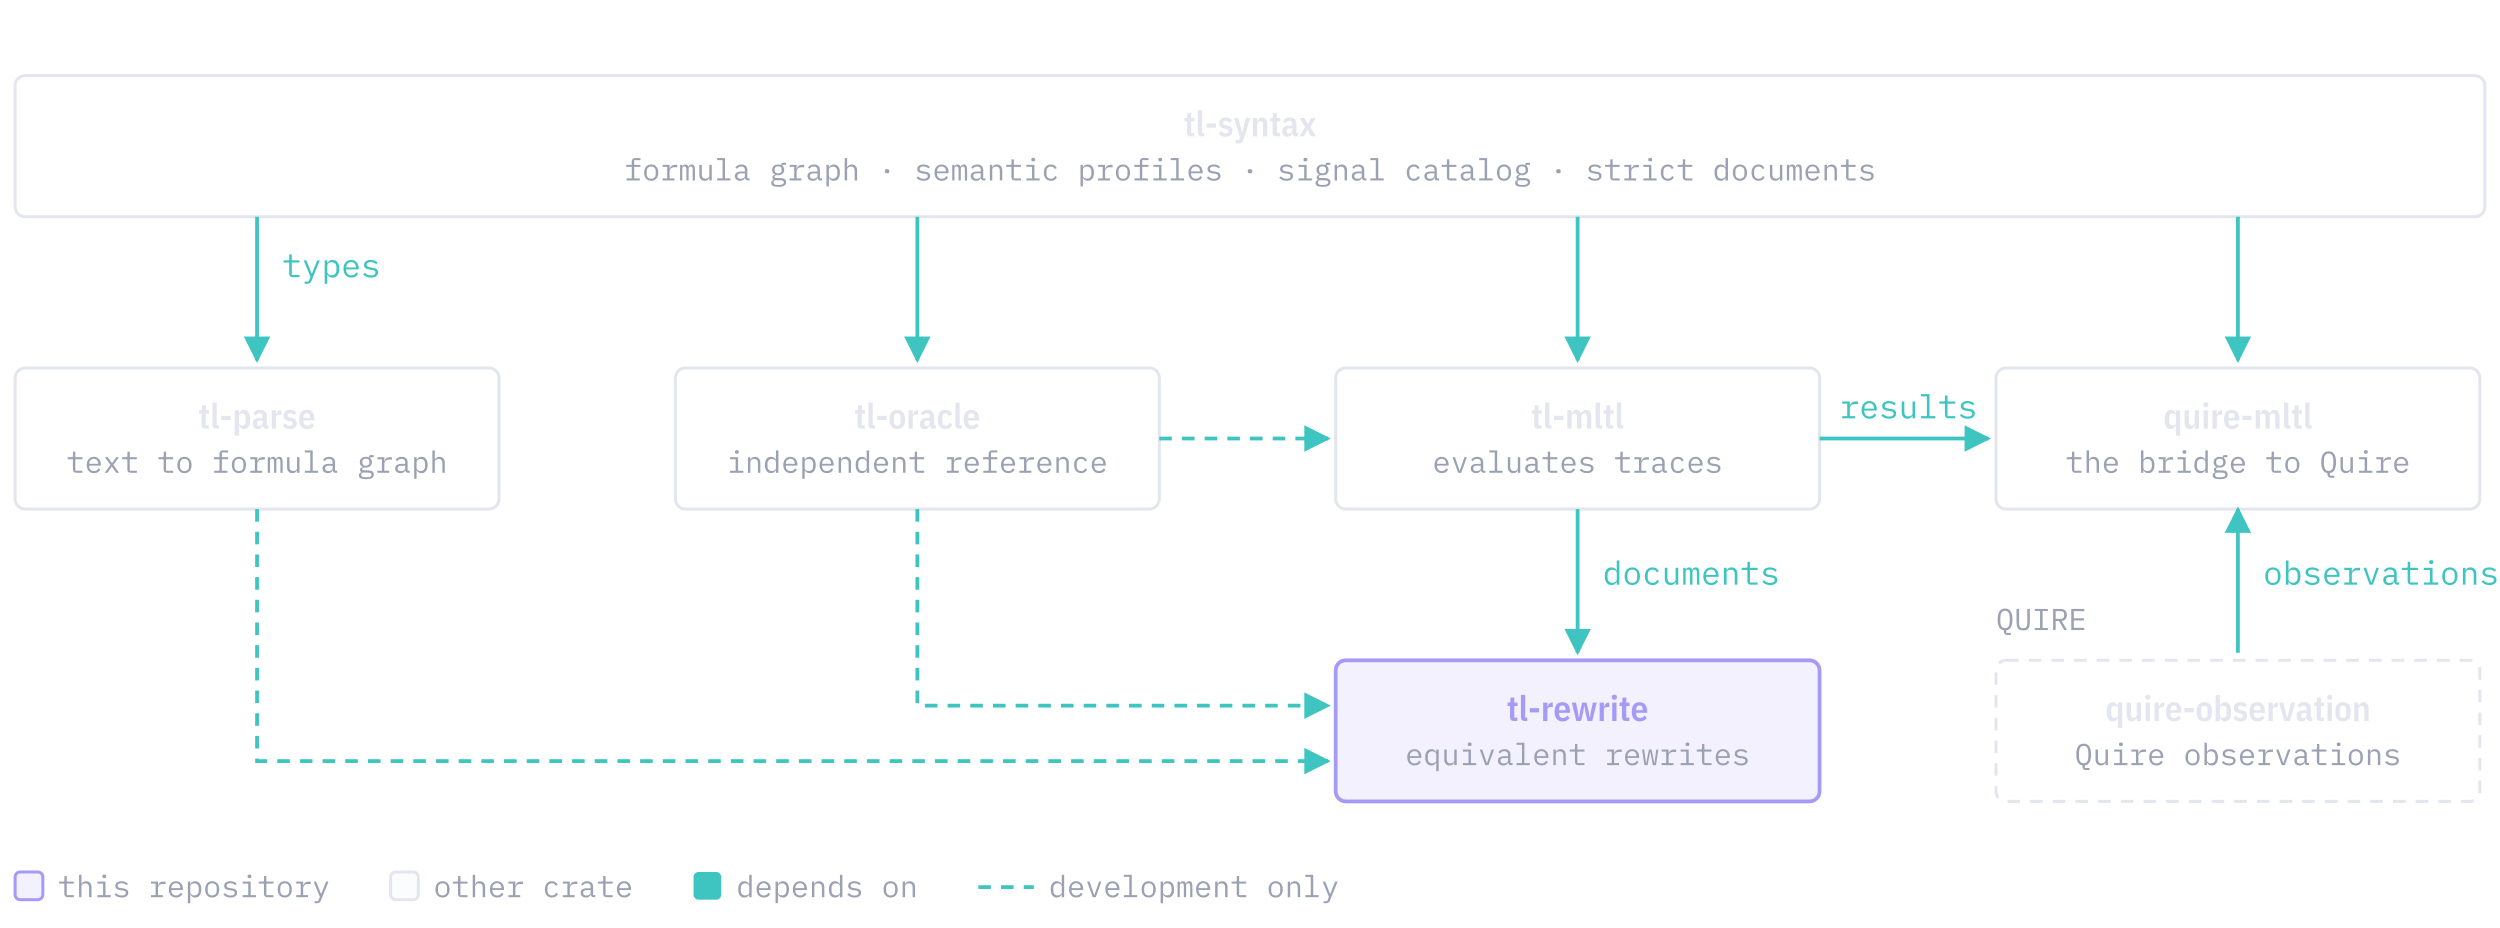
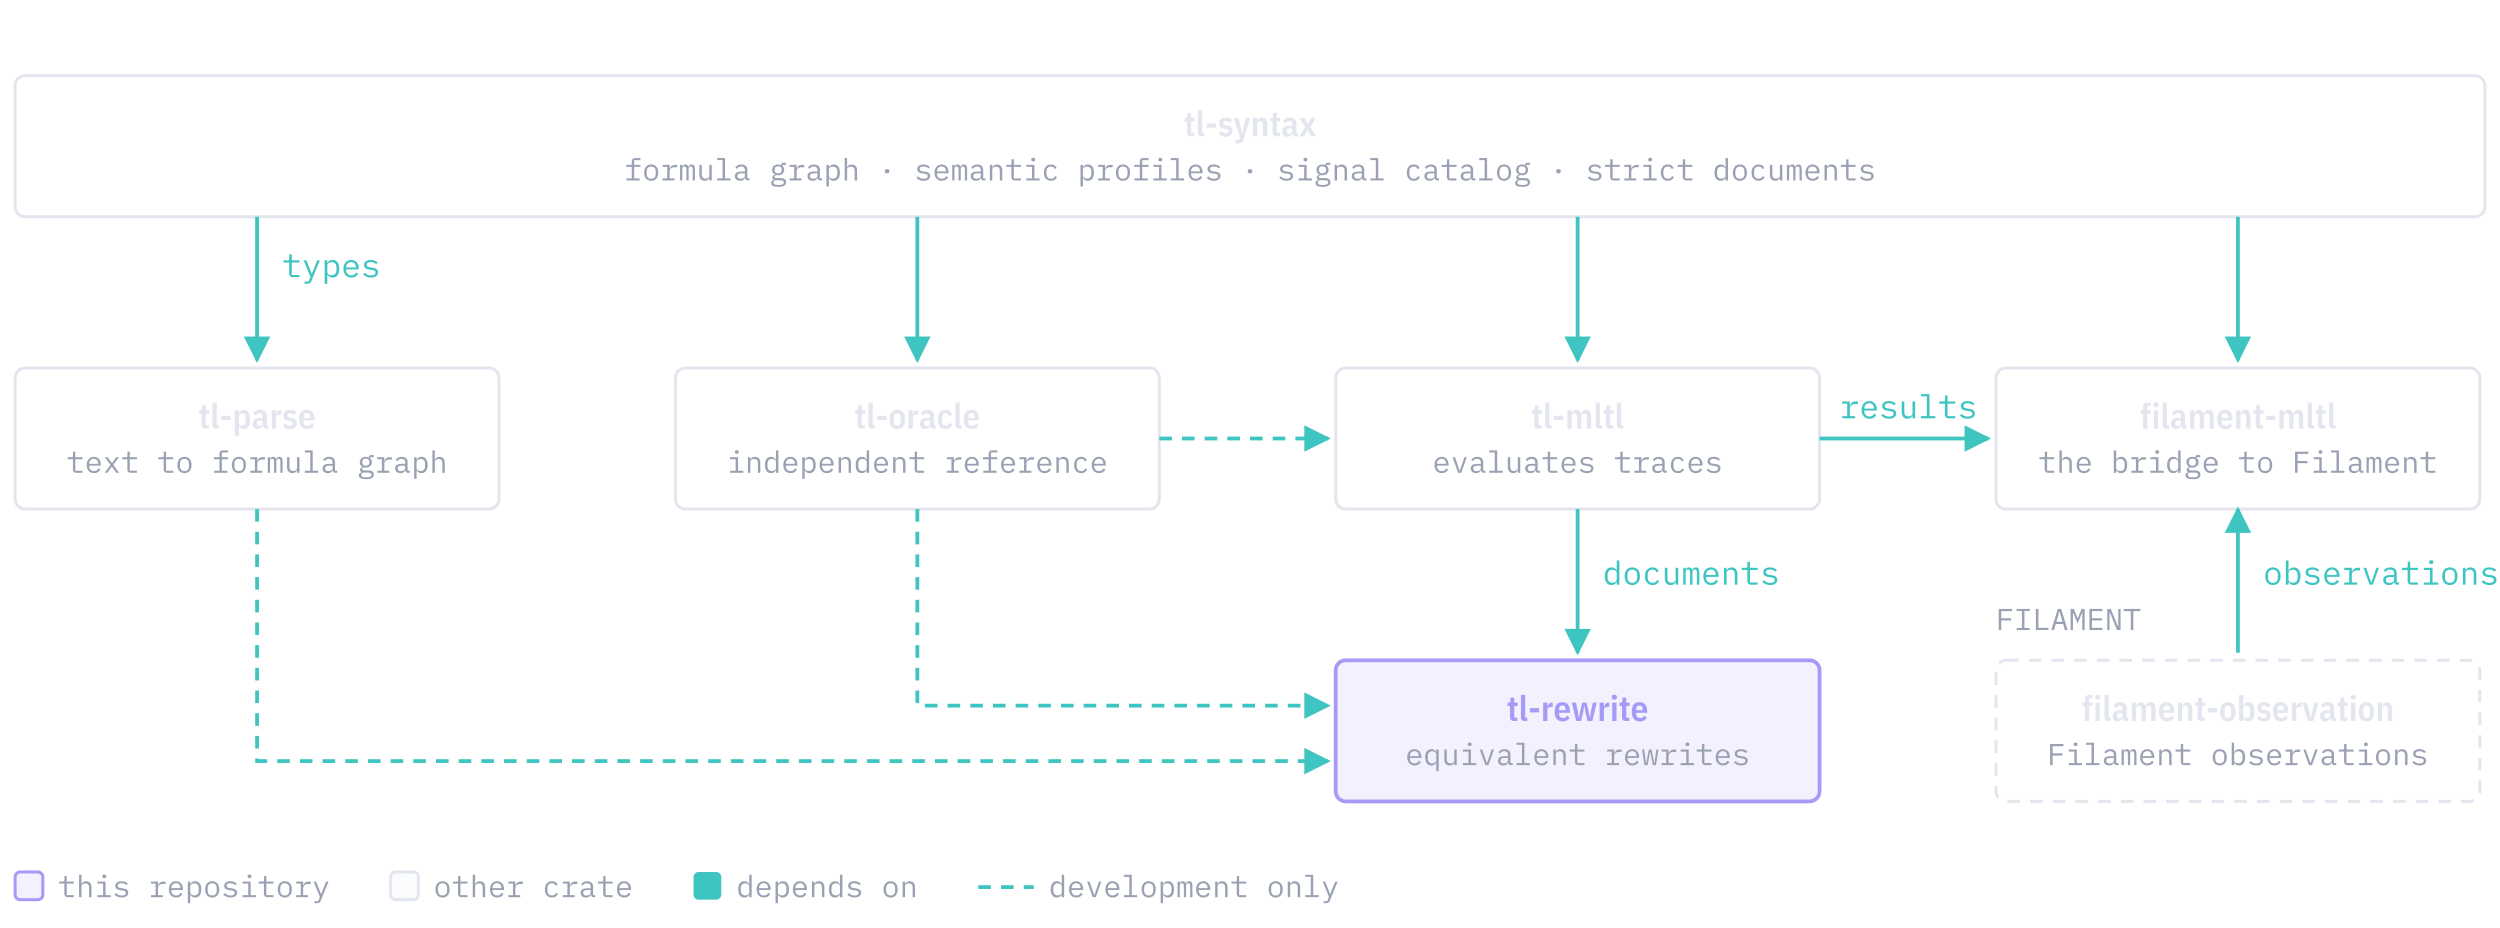
- <svg xmlns="http://www.w3.org/2000/svg" width="992" height="368" viewBox="-6 -6 992 368" role="img" aria-label="The TL crates. tl-syntax defines the formula graph, profiles and signal catalog, and tl-parse, tl-oracle, tl-mltl, tl-rewrite and quire-mltl all depend on it. tl-rewrite depends on tl-mltl. quire-mltl depends on tl-mltl and quire-observation, and is the single bridge to Quire. Dashed lines are development-only: tl-mltl and tl-rewrite test against tl-oracle, and tl-rewrite tests against tl-parse.">
+ <svg xmlns="http://www.w3.org/2000/svg" width="992" height="368" viewBox="-6 -6 992 368" role="img" aria-label="The TL crates. tl-syntax defines the formula graph, profiles and signal catalog, and tl-parse, tl-oracle, tl-mltl, tl-rewrite and filament-mltl all depend on it. tl-rewrite depends on tl-mltl. filament-mltl depends on tl-mltl and filament-observation, and is the single bridge to Filament. Dashed lines are development-only: tl-mltl and tl-rewrite test against tl-oracle, and tl-rewrite tests against tl-parse.">
  <defs>
+     <path id="mono_A" d="M481 0 422 199H177L118 0H31L245 698H356L570 0ZM304 609H295L197 272H402Z" />
    <path id="mono_E" d="M90 0V698H520V625H174V390H508V317H174V73H520V0Z" />
+     <path id="mono_F" d="M90 0V698H530V625H174V390H500V317H174V0Z" />
    <path id="mono_I" d="M84 0V67H258V631H84V698H516V631H342V67H516V0Z" />
-     <path id="mono_Q" d="M491 -164H374Q315 -164 288 -131Q260 -98 260 -46V-9Q207 -2 168 26Q130 53 105 98Q80 144 68 208Q56 271 56 349Q56 434 70 502Q84 569 114 615Q144 661 190 686Q236 710 300 710Q364 710 410 686Q456 661 486 615Q516 569 530 502Q544 434 544 349Q544 192 495 98Q446 5 340 -9V-96H491ZM300 61Q342 61 371 78Q400 94 419 124Q438 154 446 196Q455 239 455 292V406Q455 458 446 501Q438 544 419 574Q400 604 371 620Q342 637 300 637Q258 637 229 620Q200 604 181 574Q162 544 154 501Q145 458 145 406V292Q145 239 154 196Q162 154 181 124Q200 94 229 78Q258 61 300 61Z" />
-     <path id="mono_R" d="M174 0H90V698H344Q441 698 492 645Q543 592 543 497Q543 412 499 361Q455 310 371 302L549 0H455L285 298H174ZM342 369Q395 369 424 396Q454 422 454 471V523Q454 572 424 598Q395 625 342 625H174V369Z" />
-     <path id="mono_U" d="M164 698V279Q164 228 167 188Q170 148 183 120Q196 91 224 76Q251 61 300 61Q349 61 376 76Q404 91 417 120Q430 148 433 188Q436 228 436 279V698H520V299Q520 221 512 163Q505 105 482 66Q458 27 414 8Q371 -12 300 -12Q229 -12 186 8Q142 27 118 66Q95 105 88 163Q80 221 80 299V698Z" />
+     <path id="mono_L" d="M120 0V698H204V73H535V0Z" />
+     <path id="mono_M" d="M455 350V571H447L300 212L153 571H145V350V0H68V698H176L299 390H305L428 698H532V0H455Z" />
+     <path id="mono_N" d="M163 588H156V0H80V698H199L437 110H444V698H520V0H401Z" />
+     <path id="mono_T" d="M342 625V0H258V625H25V698H575V625Z" />
    <path id="mono_a" d="M495 0Q448 0 428 24Q408 48 403 84H398Q381 39 344 14Q306 -12 243 -12Q162 -12 114 30Q66 72 66 145Q66 217 118 256Q171 295 288 295H398V346Q398 403 366 432Q334 460 275 460Q223 460 190 440Q157 419 137 384L83 424Q93 444 110 463Q127 482 152 496Q177 511 209 520Q241 528 280 528Q371 528 424 482Q478 436 478 354V70H550V0ZM257 55Q288 55 314 62Q339 70 358 82Q377 95 388 112Q398 130 398 150V235H288Q216 235 183 215Q150 195 150 157V136Q150 96 178 76Q207 55 257 55Z" />
    <path id="mono_b" d="M95 740H175V432H179Q229 528 338 528Q433 528 486 457Q540 386 540 258Q540 130 486 59Q433 -12 338 -12Q229 -12 179 84H175V0H95ZM307 59Q377 59 416 102Q454 144 454 214V302Q454 372 416 414Q377 457 307 457Q280 457 256 450Q232 443 214 430Q196 416 186 396Q175 377 175 351V165Q175 139 186 120Q196 100 214 86Q232 73 256 66Q280 59 307 59Z" />
    <path id="mono_c" d="M318 -12Q262 -12 218 8Q175 27 145 62Q115 97 100 147Q84 197 84 258Q84 319 100 369Q116 419 146 454Q176 490 219 509Q262 528 317 528Q392 528 439 495Q486 462 508 409L444 375Q430 415 398 437Q365 459 317 459Q282 459 254 448Q227 436 208 415Q189 394 180 365Q170 336 170 302V214Q170 180 180 151Q189 122 208 101Q227 80 255 68Q283 57 319 57Q371 57 405 81Q439 105 459 147L516 108Q493 56 444 22Q396 -12 318 -12Z" />
    <path id="mono_d" d="M425 84H421Q371 -12 262 -12Q167 -12 114 59Q60 130 60 258Q60 386 114 457Q167 528 262 528Q371 528 421 432H425V740H505V0H425ZM293 59Q320 59 344 66Q368 73 386 86Q404 100 414 120Q425 139 425 165V351Q425 377 414 396Q404 416 386 430Q368 443 344 450Q320 457 293 457Q223 457 184 414Q146 372 146 302V214Q146 144 184 102Q223 59 293 59Z" />
    <path id="mono_e" d="M309 -12Q253 -12 208 7Q164 26 132 62Q101 97 84 146Q67 196 67 257Q67 319 84 369Q102 419 133 454Q164 490 208 509Q251 528 304 528Q356 528 398 509Q441 490 471 456Q501 423 517 377Q533 331 533 276V238H151V214Q151 180 162 151Q173 122 194 101Q214 80 244 68Q273 57 309 57Q361 57 399 81Q437 105 457 147L516 107Q493 55 440 22Q386 -12 309 -12ZM304 462Q271 462 243 450Q215 438 194 417Q174 396 162 368Q151 339 151 305V298H447V309Q447 343 436 371Q426 399 408 420Q389 440 362 451Q336 462 304 462Z" />
    <path id="mono_f" d="M83 68H257V448H73V516H257V622Q257 674 284 707Q312 740 371 740H544V672H337V516H544V448H337V68H521V0H83Z" />
    <path id="mono_g" d="M561 -59Q561 -137 496 -174Q431 -212 301 -212Q176 -212 122 -179Q67 -146 67 -84Q67 -42 89 -19Q111 4 151 15V27Q129 38 117 55Q105 72 105 98Q105 138 132 158Q158 178 198 188V192Q150 213 124 254Q97 295 97 350Q97 389 111 422Q125 455 152 478Q178 502 215 515Q252 528 297 528Q355 528 399 507V516Q399 546 413 566Q427 586 461 586H556V516H440V481Q468 457 483 424Q498 391 498 350Q498 311 484 278Q469 245 443 222Q417 198 380 185Q342 172 297 172Q284 172 272 173Q260 174 248 176Q236 174 223 170Q210 165 199 158Q188 150 181 140Q174 130 174 117Q174 94 197 86Q220 79 257 79H371Q471 79 516 42Q561 4 561 -59ZM486 -63Q486 -32 461 -14Q436 5 374 5H195Q143 -16 143 -65Q143 -99 170 -124Q197 -148 260 -148H338Q408 -148 447 -126Q486 -105 486 -63ZM297 234Q357 234 386 262Q414 290 414 336V365Q414 411 386 438Q357 466 297 466Q237 466 209 438Q181 411 181 365V336Q181 290 209 262Q237 234 297 234Z" />
    <path id="mono_h" d="M98 740H178V432H182Q190 451 202 468Q214 486 232 499Q249 512 273 520Q297 528 329 528Q410 528 459 476Q508 425 508 331V0H428V317Q428 388 397 422Q366 457 306 457Q282 457 259 451Q236 445 218 433Q200 421 189 402Q178 383 178 358V0H98Z" />
    <path id="mono_i" d="M332 630Q297 630 283 644Q269 659 269 681V697Q269 719 283 734Q297 748 332 748Q367 748 381 734Q395 719 395 697V681Q395 659 381 644Q367 630 332 630ZM106 68H292V448H106V516H372V68H546V0H106Z" />
    <path id="mono_l" d="M80 68H260V672H80V740H340V68H520V0H80Z" />
    <path id="mono_m" d="M54 0V516H128V456H132Q144 486 166 507Q188 528 231 528Q276 528 298 506Q320 483 325 447H328Q342 482 368 505Q394 528 440 528Q503 528 524 484Q546 440 546 358V0H472V345Q472 411 458 436Q445 462 409 462Q377 462 357 442Q337 421 337 379V0H263V345Q263 411 250 436Q236 462 201 462Q169 462 148 442Q128 421 128 379V0Z" />
    <path id="mono_n" d="M98 0V516H178V432H182Q190 451 202 468Q214 486 232 499Q249 512 273 520Q297 528 329 528Q410 528 459 476Q508 425 508 331V0H428V317Q428 388 397 422Q366 457 306 457Q282 457 259 451Q236 445 218 433Q200 421 189 402Q178 383 178 358V0Z" />
    <path id="mono_o" d="M300 -12Q246 -12 202 7Q159 26 128 62Q98 97 82 146Q66 196 66 258Q66 319 82 369Q98 419 128 454Q159 490 202 509Q246 528 300 528Q354 528 398 509Q441 490 472 454Q502 419 518 369Q534 319 534 258Q534 196 518 146Q502 97 472 62Q441 26 398 7Q354 -12 300 -12ZM300 57Q367 57 408 97Q449 137 449 221V295Q449 379 408 419Q367 459 300 459Q233 459 192 419Q151 379 151 295V221Q151 137 192 97Q233 57 300 57Z" />
    <path id="mono_p" d="M95 516H175V432H179Q229 528 338 528Q433 528 486 457Q540 386 540 258Q540 130 486 59Q433 -12 338 -12Q229 -12 179 84H175V-200H95ZM307 59Q377 59 416 102Q454 144 454 214V302Q454 372 416 414Q377 457 307 457Q280 457 256 450Q232 443 214 430Q196 416 186 396Q175 377 175 351V165Q175 139 186 120Q196 100 214 86Q232 73 256 66Q280 59 307 59Z" />
    <path id="mono_periodcentered" d="M300 235Q259 235 242 252Q226 269 226 295V313Q226 339 242 356Q259 373 300 373Q341 373 358 356Q374 339 374 313V295Q374 269 358 252Q341 235 300 235Z" />
    <path id="mono_q" d="M425 84H421Q371 -12 262 -12Q167 -12 114 59Q60 130 60 258Q60 386 114 457Q167 528 262 528Q371 528 421 432H425V516H505V-200H425ZM293 59Q320 59 344 66Q368 73 386 86Q404 100 414 120Q425 139 425 165V351Q425 377 414 396Q404 416 386 430Q368 443 344 450Q320 457 293 457Q223 457 184 414Q146 372 146 302V214Q146 144 184 102Q223 59 293 59Z" />
    <path id="mono_r" d="M77 68H228V448H77V516H308V386H313Q329 447 374 482Q418 516 487 516H559V436H462Q393 436 350 396Q308 356 308 291V68H469V0H77Z" />
    <path id="mono_s" d="M306 -12Q225 -12 166 16Q108 43 67 89L121 136Q158 97 202 76Q246 55 308 55Q368 55 406 76Q445 98 445 144Q445 164 438 178Q430 191 417 199Q404 207 388 212Q372 216 354 219L273 231Q246 235 214 242Q183 249 157 264Q131 280 114 306Q96 332 96 374Q96 413 112 442Q127 470 155 490Q183 509 221 518Q259 528 304 528Q374 528 426 506Q477 484 514 445L462 396Q453 407 440 418Q426 430 406 440Q387 449 361 455Q335 461 301 461Q240 461 208 440Q175 419 175 379Q175 359 182 346Q190 332 203 324Q216 316 232 312Q249 307 266 304L347 292Q375 288 406 281Q437 274 463 258Q489 243 506 217Q524 191 524 149Q524 72 464 30Q405 -12 306 -12Z" />
    <path id="mono_t" d="M325 0Q266 0 238 33Q211 66 211 118V448H39V516H167Q193 516 204 526Q214 537 214 563V698H291V516H526V448H291V68H526V0Z" />
    <path id="mono_u" d="M422 84H418Q410 65 398 48Q386 30 368 17Q351 4 327 -4Q303 -12 271 -12Q190 -12 141 40Q92 91 92 185V516H172V199Q172 128 203 94Q234 59 294 59Q318 59 341 65Q364 71 382 83Q400 95 411 114Q422 132 422 158V516H502V0H422Z" />
    <path id="mono_v" d="M249 0 64 516H145L219 300L299 67H303L383 300L457 516H536L351 0Z" />
    <path id="mono_w" d="M30 516H101L160 70H169L257 516H345L433 70H442L501 516H570L491 0H387L305 432H297L213 0H109Z" />
    <path id="mono_x" d="M61 0 253 262 66 516H162L240 407L302 321H306L366 407L443 516H535L346 263L540 0H444L357 121L298 203H294L237 121L153 0Z" />
    <path id="mono_y" d="M467 516H547L291 -113Q282 -135 271 -152Q260 -168 245 -178Q230 -189 209 -194Q188 -200 159 -200H83V-132H203L261 10L53 516H135L222 300L299 104H303L380 300Z" />
    <path id="title_a" d="M406 0Q325 0 321 89H309Q299 41 264 14Q229 -12 177 -12Q105 -12 69 28Q33 68 33 140Q33 222 84 262Q135 302 231 302H312V347Q312 393 292 415Q273 437 228 437Q191 437 166 420Q141 402 122 370L51 434Q80 479 124 506Q169 534 238 534Q433 534 433 350V97H479V0ZM223 77Q260 77 286 98Q312 120 312 158V227H239Q155 227 155 162V140Q155 107 173 92Q191 77 223 77Z" />
    <path id="title_b" d="M66 740H187V436H201Q212 480 246 507Q279 534 324 534Q416 534 460 464Q504 395 504 261Q504 127 460 58Q416 -12 324 -12Q279 -12 246 15Q212 42 201 86H187V0H66ZM278 88Q325 88 351 117Q377 146 377 199V323Q377 376 351 405Q325 434 278 434Q237 434 212 414Q187 393 187 356V166Q187 129 212 108Q237 88 278 88Z" />
    <path id="title_c" d="M251 -12Q145 -12 90 54Q34 120 34 261Q34 402 90 468Q145 534 251 534Q328 534 374 499Q419 464 439 403L340 359Q332 397 312 416Q291 436 251 436Q161 436 161 328V194Q161 86 251 86Q293 86 315 106Q337 126 348 168L442 123Q396 -12 251 -12Z" />
    <path id="title_e" d="M263 -12Q212 -12 170 4Q127 21 97 54Q67 88 50 140Q34 191 34 261Q34 402 90 468Q147 534 252 534Q357 534 414 468Q470 402 470 261V232H161V198Q161 146 190 116Q219 86 270 86Q313 86 342 104Q372 123 393 158L459 89Q430 43 381 16Q332 -12 263 -12ZM252 441Q161 441 161 333V307H343V333Q343 441 252 441Z" />
+     <path id="title_f" d="M91 425H22V522H91V603Q91 674 122 707Q154 740 220 740H308V643H212V522H308V425H212V0H91Z" />
    <path id="title_hyphen" d="M50 245V365H312V245Z" />
    <path id="title_i" d="M126 604Q88 604 71 620Q54 637 54 665V685Q54 713 71 730Q88 746 126 746Q164 746 181 730Q198 713 198 685V665Q198 637 181 620Q164 604 126 604ZM66 522H187V0H66Z" />
    <path id="title_l" d="M184 0Q121 0 94 28Q66 56 66 116V740H187V97H247V0Z" />
    <path id="title_m" d="M66 0V522H187V435H201Q232 534 324 534Q422 534 451 431H463Q480 484 516 509Q551 534 602 534Q668 534 705 486Q742 439 742 351V0H621V330Q621 432 548 432Q513 432 488 410Q464 389 464 350V0H343V330Q343 384 325 408Q307 432 271 432Q236 432 212 410Q187 389 187 350V0Z" />
    <path id="title_n" d="M66 0V522H187V435H201Q232 534 326 534Q396 534 434 486Q472 439 472 351V0H351V330Q351 432 275 432Q238 432 212 410Q187 389 187 350V0Z" />
    <path id="title_o" d="M253 -12Q149 -12 92 54Q34 120 34 261Q34 402 92 468Q149 534 253 534Q357 534 414 468Q472 402 472 261Q472 120 414 54Q357 -12 253 -12ZM253 86Q345 86 345 194V328Q345 436 253 436Q161 436 161 328V194Q161 86 253 86Z" />
    <path id="title_p" d="M66 522H187V436H201Q212 480 246 507Q279 534 324 534Q416 534 460 464Q504 395 504 261Q504 127 460 58Q416 -12 324 -12Q279 -12 246 15Q212 42 201 86H187V-200H66ZM278 88Q325 88 351 117Q377 146 377 199V323Q377 376 351 405Q325 434 278 434Q237 434 212 414Q187 393 187 356V166Q187 129 212 108Q237 88 278 88Z" />
-     <path id="title_q" d="M357 86H343Q332 42 298 15Q265 -12 220 -12Q128 -12 84 58Q40 127 40 261Q40 395 84 464Q128 534 220 534Q265 534 298 507Q332 480 343 436H357V522H478V-200H357ZM266 88Q307 88 332 108Q357 129 357 166V356Q357 393 332 414Q307 434 266 434Q219 434 193 405Q167 376 167 323V199Q167 146 193 117Q219 88 266 88Z" />
    <path id="title_r" d="M66 0V522H187V415H201Q210 467 238 494Q267 522 313 522H339V398H299Q242 398 214 380Q187 362 187 317V0Z" />
    <path id="title_s" d="M224 -12Q159 -12 110 12Q61 35 24 82L98 154Q123 119 154 101Q185 83 226 83Q302 83 302 147Q302 172 290 186Q277 201 247 206L198 215Q116 230 79 266Q42 302 42 371Q42 453 90 494Q138 534 226 534Q287 534 332 514Q376 494 409 455L338 384Q318 409 290 424Q261 439 226 439Q156 439 156 376Q156 350 170 336Q184 323 214 318L264 309Q346 294 382 258Q417 223 417 159Q417 78 367 33Q317 -12 224 -12Z" />
    <path id="title_t" d="M210 0Q147 0 119 28Q91 56 91 117V425H22V522H58Q84 522 94 534Q103 546 103 572V664H212V522H306V425H212V97H298V0Z" />
-     <path id="title_u" d="M346 88H332Q302 -12 205 -12Q135 -12 98 36Q60 83 60 172V522H181V192Q181 89 257 89Q294 89 320 111Q346 133 346 172V522H467V0H346Z" />
    <path id="title_v" d="M162 0 8 522H130L205 244L234 103H248L277 244L352 522H469L315 0Z" />
    <path id="title_w" d="M16 522H135L186 278L211 110H223L253 278L311 522H433L492 278L522 110H534L559 278L612 522H724L597 0H461L400 254L377 409H364L340 254L279 0H143Z" />
    <path id="title_x" d="M15 0 173 267 17 522H149L242 354H255L348 522H472L318 264L478 0H345L249 176H236L138 0Z" />
    <path id="title_y" d="M353 522H474L275 -109Q258 -162 227 -181Q196 -200 140 -200H58V-103H161L182 -29L8 522H131L209 240L237 103H249L277 241Z" />
    <marker id="ah-model" viewBox="0 0 10 10" refX="9" refY="5" markerWidth="7" markerHeight="7" orient="auto-start-reverse">
      <path d="M0,0 L10,5 L0,10 z" fill="#3ec5c1" />
    </marker>
  </defs>
  <g fill="#9aa1b3" transform="translate(786,244) scale(0.012,-0.012)">
-     <use href="#mono_Q" x="0" />
-     <use href="#mono_U" x="600" />
-     <use href="#mono_I" x="1200" />
-     <use href="#mono_R" x="1800" />
-     <use href="#mono_E" x="2400" />
+     <use href="#mono_F" x="0" />
+     <use href="#mono_I" x="600" />
+     <use href="#mono_L" x="1200" />
+     <use href="#mono_A" x="1800" />
+     <use href="#mono_M" x="2400" />
+     <use href="#mono_E" x="3000" />
+     <use href="#mono_N" x="3600" />
+     <use href="#mono_T" x="4200" />
  </g>
  <rect x="0" y="24" width="980" height="56" rx="4" stroke="#e3e6ee" stroke-width="1.2" fill="none" />
  <g fill="#e3e6ee" transform="translate(463.7,48.1) scale(0.014,-0.014)">
    <use href="#title_t" x="0" />
    <use href="#title_l" x="334" />
    <use href="#title_hyphen" x="602" />
    <use href="#title_s" x="964" />
    <use href="#title_y" x="1413" />
    <use href="#title_n" x="1896" />
    <use href="#title_t" x="2428" />
    <use href="#title_a" x="2762" />
    <use href="#title_x" x="3269" />
  </g>
  <g fill="#9aa1b3" transform="translate(241.6,65.6) scale(0.012,-0.012)">
    <use href="#mono_f" x="0" />
    <use href="#mono_o" x="600" />
    <use href="#mono_r" x="1200" />
    <use href="#mono_m" x="1800" />
    <use href="#mono_u" x="2400" />
    <use href="#mono_l" x="3000" />
    <use href="#mono_a" x="3600" />
    <use href="#mono_g" x="4800" />
    <use href="#mono_r" x="5400" />
    <use href="#mono_a" x="6000" />
    <use href="#mono_p" x="6600" />
    <use href="#mono_h" x="7200" />
    <use href="#mono_periodcentered" x="8400" />
    <use href="#mono_s" x="9600" />
    <use href="#mono_e" x="10200" />
    <use href="#mono_m" x="10800" />
    <use href="#mono_a" x="11400" />
    <use href="#mono_n" x="12000" />
    <use href="#mono_t" x="12600" />
    <use href="#mono_i" x="13200" />
    <use href="#mono_c" x="13800" />
    <use href="#mono_p" x="15000" />
    <use href="#mono_r" x="15600" />
    <use href="#mono_o" x="16200" />
    <use href="#mono_f" x="16800" />
    <use href="#mono_i" x="17400" />
    <use href="#mono_l" x="18000" />
    <use href="#mono_e" x="18600" />
    <use href="#mono_s" x="19200" />
    <use href="#mono_periodcentered" x="20400" />
    <use href="#mono_s" x="21600" />
    <use href="#mono_i" x="22200" />
    <use href="#mono_g" x="22800" />
    <use href="#mono_n" x="23400" />
    <use href="#mono_a" x="24000" />
    <use href="#mono_l" x="24600" />
    <use href="#mono_c" x="25800" />
    <use href="#mono_a" x="26400" />
    <use href="#mono_t" x="27000" />
    <use href="#mono_a" x="27600" />
    <use href="#mono_l" x="28200" />
    <use href="#mono_o" x="28800" />
    <use href="#mono_g" x="29400" />
    <use href="#mono_periodcentered" x="30600" />
    <use href="#mono_s" x="31800" />
    <use href="#mono_t" x="32400" />
    <use href="#mono_r" x="33000" />
    <use href="#mono_i" x="33600" />
    <use href="#mono_c" x="34200" />
    <use href="#mono_t" x="34800" />
    <use href="#mono_d" x="36000" />
    <use href="#mono_o" x="36600" />
    <use href="#mono_c" x="37200" />
    <use href="#mono_u" x="37800" />
    <use href="#mono_m" x="38400" />
    <use href="#mono_e" x="39000" />
    <use href="#mono_n" x="39600" />
    <use href="#mono_t" x="40200" />
    <use href="#mono_s" x="40800" />
  </g>
  <rect x="0" y="140" width="192" height="56" rx="4" stroke="#e3e6ee" stroke-width="1.2" fill="none" />
  <g fill="#e3e6ee" transform="translate(72.7,164.1) scale(0.014,-0.014)">
    <use href="#title_t" x="0" />
    <use href="#title_l" x="334" />
    <use href="#title_hyphen" x="602" />
    <use href="#title_p" x="964" />
    <use href="#title_a" x="1508" />
    <use href="#title_r" x="2015" />
    <use href="#title_s" x="2372" />
    <use href="#title_e" x="2821" />
  </g>
  <g fill="#9aa1b3" transform="translate(20.4,181.6) scale(0.012,-0.012)">
    <use href="#mono_t" x="0" />
    <use href="#mono_e" x="600" />
    <use href="#mono_x" x="1200" />
    <use href="#mono_t" x="1800" />
    <use href="#mono_t" x="3000" />
    <use href="#mono_o" x="3600" />
    <use href="#mono_f" x="4800" />
    <use href="#mono_o" x="5400" />
    <use href="#mono_r" x="6000" />
    <use href="#mono_m" x="6600" />
    <use href="#mono_u" x="7200" />
    <use href="#mono_l" x="7800" />
    <use href="#mono_a" x="8400" />
    <use href="#mono_g" x="9600" />
    <use href="#mono_r" x="10200" />
    <use href="#mono_a" x="10800" />
    <use href="#mono_p" x="11400" />
    <use href="#mono_h" x="12000" />
  </g>
  <rect x="262" y="140" width="192" height="56" rx="4" stroke="#e3e6ee" stroke-width="1.2" fill="none" />
  <g fill="#e3e6ee" transform="translate(333,164.1) scale(0.014,-0.014)">
    <use href="#title_t" x="0" />
    <use href="#title_l" x="334" />
    <use href="#title_hyphen" x="602" />
    <use href="#title_o" x="964" />
    <use href="#title_r" x="1470" />
    <use href="#title_a" x="1827" />
    <use href="#title_c" x="2334" />
    <use href="#title_l" x="2798" />
    <use href="#title_e" x="3066" />
  </g>
  <g fill="#9aa1b3" transform="translate(282.4,181.6) scale(0.012,-0.012)">
    <use href="#mono_i" x="0" />
    <use href="#mono_n" x="600" />
    <use href="#mono_d" x="1200" />
    <use href="#mono_e" x="1800" />
    <use href="#mono_p" x="2400" />
    <use href="#mono_e" x="3000" />
    <use href="#mono_n" x="3600" />
    <use href="#mono_d" x="4200" />
    <use href="#mono_e" x="4800" />
    <use href="#mono_n" x="5400" />
    <use href="#mono_t" x="6000" />
    <use href="#mono_r" x="7200" />
    <use href="#mono_e" x="7800" />
    <use href="#mono_f" x="8400" />
    <use href="#mono_e" x="9000" />
    <use href="#mono_r" x="9600" />
    <use href="#mono_e" x="10200" />
    <use href="#mono_n" x="10800" />
    <use href="#mono_c" x="11400" />
    <use href="#mono_e" x="12000" />
  </g>
  <rect x="524" y="140" width="192" height="56" rx="4" stroke="#e3e6ee" stroke-width="1.2" fill="none" />
  <g fill="#e3e6ee" transform="translate(601.5,164.1) scale(0.014,-0.014)">
    <use href="#title_t" x="0" />
    <use href="#title_l" x="334" />
    <use href="#title_hyphen" x="602" />
    <use href="#title_m" x="964" />
    <use href="#title_l" x="1766" />
    <use href="#title_t" x="2034" />
    <use href="#title_l" x="2368" />
  </g>
  <g fill="#9aa1b3" transform="translate(562.4,181.6) scale(0.012,-0.012)">
    <use href="#mono_e" x="0" />
    <use href="#mono_v" x="600" />
    <use href="#mono_a" x="1200" />
    <use href="#mono_l" x="1800" />
    <use href="#mono_u" x="2400" />
    <use href="#mono_a" x="3000" />
    <use href="#mono_t" x="3600" />
    <use href="#mono_e" x="4200" />
    <use href="#mono_s" x="4800" />
    <use href="#mono_t" x="6000" />
    <use href="#mono_r" x="6600" />
    <use href="#mono_a" x="7200" />
    <use href="#mono_c" x="7800" />
    <use href="#mono_e" x="8400" />
    <use href="#mono_s" x="9000" />
  </g>
  <rect x="786" y="140" width="192" height="56" rx="4" stroke="#e3e6ee" stroke-width="1.2" fill="none" />
-   <g fill="#e3e6ee" transform="translate(852.4,164.1) scale(0.014,-0.014)">
-     <use href="#title_q" x="0" />
-     <use href="#title_u" x="544" />
-     <use href="#title_i" x="1077" />
-     <use href="#title_r" x="1329" />
-     <use href="#title_e" x="1686" />
-     <use href="#title_hyphen" x="2191" />
-     <use href="#title_m" x="2553" />
-     <use href="#title_l" x="3355" />
-     <use href="#title_t" x="3623" />
-     <use href="#title_l" x="3957" />
-   </g>
-   <g fill="#9aa1b3" transform="translate(813.6,181.6) scale(0.012,-0.012)">
+   <g fill="#e3e6ee" transform="translate(843.1,164.1) scale(0.014,-0.014)">
+     <use href="#title_f" x="0" />
+     <use href="#title_i" x="328" />
+     <use href="#title_l" x="580" />
+     <use href="#title_a" x="848" />
+     <use href="#title_m" x="1355" />
+     <use href="#title_e" x="2157" />
+     <use href="#title_n" x="2662" />
+     <use href="#title_t" x="3194" />
+     <use href="#title_hyphen" x="3528" />
+     <use href="#title_m" x="3890" />
+     <use href="#title_l" x="4692" />
+     <use href="#title_t" x="4960" />
+     <use href="#title_l" x="5294" />
+   </g>
+   <g fill="#9aa1b3" transform="translate(802.8,181.6) scale(0.012,-0.012)">
    <use href="#mono_t" x="0" />
    <use href="#mono_h" x="600" />
    <use href="#mono_e" x="1200" />
    <use href="#mono_b" x="2400" />
    <use href="#mono_r" x="3000" />
    <use href="#mono_i" x="3600" />
    <use href="#mono_d" x="4200" />
    <use href="#mono_g" x="4800" />
    <use href="#mono_e" x="5400" />
    <use href="#mono_t" x="6600" />
    <use href="#mono_o" x="7200" />
-     <use href="#mono_Q" x="8400" />
-     <use href="#mono_u" x="9000" />
-     <use href="#mono_i" x="9600" />
-     <use href="#mono_r" x="10200" />
-     <use href="#mono_e" x="10800" />
+     <use href="#mono_F" x="8400" />
+     <use href="#mono_i" x="9000" />
+     <use href="#mono_l" x="9600" />
+     <use href="#mono_a" x="10200" />
+     <use href="#mono_m" x="10800" />
+     <use href="#mono_e" x="11400" />
+     <use href="#mono_n" x="12000" />
+     <use href="#mono_t" x="12600" />
  </g>
  <rect x="524" y="256" width="192" height="56" rx="4" stroke="#a59bf7" stroke-width="1.5" fill="#a59bf7" fill-opacity="0.14" />
  <g fill="#a59bf7" transform="translate(591.9,280.1) scale(0.014,-0.014)">
    <use href="#title_t" x="0" />
    <use href="#title_l" x="334" />
    <use href="#title_hyphen" x="602" />
    <use href="#title_r" x="964" />
    <use href="#title_e" x="1321" />
    <use href="#title_w" x="1826" />
    <use href="#title_r" x="2565" />
    <use href="#title_i" x="2922" />
    <use href="#title_t" x="3174" />
    <use href="#title_e" x="3508" />
  </g>
  <g fill="#9aa1b3" transform="translate(551.6,297.6) scale(0.012,-0.012)">
    <use href="#mono_e" x="0" />
    <use href="#mono_q" x="600" />
    <use href="#mono_u" x="1200" />
    <use href="#mono_i" x="1800" />
    <use href="#mono_v" x="2400" />
    <use href="#mono_a" x="3000" />
    <use href="#mono_l" x="3600" />
    <use href="#mono_e" x="4200" />
    <use href="#mono_n" x="4800" />
    <use href="#mono_t" x="5400" />
    <use href="#mono_r" x="6600" />
    <use href="#mono_e" x="7200" />
    <use href="#mono_w" x="7800" />
    <use href="#mono_r" x="8400" />
    <use href="#mono_i" x="9000" />
    <use href="#mono_t" x="9600" />
    <use href="#mono_e" x="10200" />
    <use href="#mono_s" x="10800" />
  </g>
  <rect x="786" y="256" width="192" height="56" rx="4" stroke="#e3e6ee" stroke-width="1.2" fill="none" stroke-dasharray="5 4" />
-   <g fill="#e3e6ee" transform="translate(829.4,280.1) scale(0.014,-0.014)">
-     <use href="#title_q" x="0" />
-     <use href="#title_u" x="544" />
-     <use href="#title_i" x="1077" />
-     <use href="#title_r" x="1329" />
-     <use href="#title_e" x="1686" />
-     <use href="#title_hyphen" x="2191" />
-     <use href="#title_o" x="2553" />
-     <use href="#title_b" x="3059" />
-     <use href="#title_s" x="3603" />
-     <use href="#title_e" x="4052" />
-     <use href="#title_r" x="4557" />
-     <use href="#title_v" x="4914" />
-     <use href="#title_a" x="5390" />
-     <use href="#title_t" x="5897" />
-     <use href="#title_i" x="6231" />
-     <use href="#title_o" x="6483" />
-     <use href="#title_n" x="6989" />
-   </g>
-   <g fill="#9aa1b3" transform="translate(817.2,297.6) scale(0.012,-0.012)">
-     <use href="#mono_Q" x="0" />
-     <use href="#mono_u" x="600" />
-     <use href="#mono_i" x="1200" />
-     <use href="#mono_r" x="1800" />
-     <use href="#mono_e" x="2400" />
-     <use href="#mono_o" x="3600" />
-     <use href="#mono_b" x="4200" />
-     <use href="#mono_s" x="4800" />
-     <use href="#mono_e" x="5400" />
-     <use href="#mono_r" x="6000" />
-     <use href="#mono_v" x="6600" />
-     <use href="#mono_a" x="7200" />
-     <use href="#mono_t" x="7800" />
-     <use href="#mono_i" x="8400" />
-     <use href="#mono_o" x="9000" />
-     <use href="#mono_n" x="9600" />
-     <use href="#mono_s" x="10200" />
+   <g fill="#e3e6ee" transform="translate(820,280.1) scale(0.014,-0.014)">
+     <use href="#title_f" x="0" />
+     <use href="#title_i" x="328" />
+     <use href="#title_l" x="580" />
+     <use href="#title_a" x="848" />
+     <use href="#title_m" x="1355" />
+     <use href="#title_e" x="2157" />
+     <use href="#title_n" x="2662" />
+     <use href="#title_t" x="3194" />
+     <use href="#title_hyphen" x="3528" />
+     <use href="#title_o" x="3890" />
+     <use href="#title_b" x="4396" />
+     <use href="#title_s" x="4940" />
+     <use href="#title_e" x="5389" />
+     <use href="#title_r" x="5894" />
+     <use href="#title_v" x="6251" />
+     <use href="#title_a" x="6727" />
+     <use href="#title_t" x="7234" />
+     <use href="#title_i" x="7568" />
+     <use href="#title_o" x="7820" />
+     <use href="#title_n" x="8326" />
+   </g>
+   <g fill="#9aa1b3" transform="translate(806.4,297.6) scale(0.012,-0.012)">
+     <use href="#mono_F" x="0" />
+     <use href="#mono_i" x="600" />
+     <use href="#mono_l" x="1200" />
+     <use href="#mono_a" x="1800" />
+     <use href="#mono_m" x="2400" />
+     <use href="#mono_e" x="3000" />
+     <use href="#mono_n" x="3600" />
+     <use href="#mono_t" x="4200" />
+     <use href="#mono_o" x="5400" />
+     <use href="#mono_b" x="6000" />
+     <use href="#mono_s" x="6600" />
+     <use href="#mono_e" x="7200" />
+     <use href="#mono_r" x="7800" />
+     <use href="#mono_v" x="8400" />
+     <use href="#mono_a" x="9000" />
+     <use href="#mono_t" x="9600" />
+     <use href="#mono_i" x="10200" />
+     <use href="#mono_o" x="10800" />
+     <use href="#mono_n" x="11400" />
+     <use href="#mono_s" x="12000" />
  </g>
  <path d="M96,80 L96,137" fill="none" stroke="#3ec5c1" stroke-width="1.5" marker-end="url(#ah-model)" />
  <path d="M358,80 L358,137" fill="none" stroke="#3ec5c1" stroke-width="1.5" marker-end="url(#ah-model)" />
  <path d="M620,80 L620,137" fill="none" stroke="#3ec5c1" stroke-width="1.5" marker-end="url(#ah-model)" />
  <path d="M882,80 L882,137" fill="none" stroke="#3ec5c1" stroke-width="1.5" marker-end="url(#ah-model)" />
  <g fill="#3ec5c1" transform="translate(106,104) scale(0.013,-0.013)">
    <use href="#mono_t" x="0" />
    <use href="#mono_y" x="600" />
    <use href="#mono_p" x="1200" />
    <use href="#mono_e" x="1800" />
    <use href="#mono_s" x="2400" />
  </g>
  <path d="M620,196 L620,253" fill="none" stroke="#3ec5c1" stroke-width="1.5" marker-end="url(#ah-model)" />
  <g fill="#3ec5c1" transform="translate(630,226) scale(0.013,-0.013)">
    <use href="#mono_d" x="0" />
    <use href="#mono_o" x="600" />
    <use href="#mono_c" x="1200" />
    <use href="#mono_u" x="1800" />
    <use href="#mono_m" x="2400" />
    <use href="#mono_e" x="3000" />
    <use href="#mono_n" x="3600" />
    <use href="#mono_t" x="4200" />
    <use href="#mono_s" x="4800" />
  </g>
  <path d="M716,168 L783,168" fill="none" stroke="#3ec5c1" stroke-width="1.5" marker-end="url(#ah-model)" />
  <g fill="#3ec5c1" transform="translate(724,160) scale(0.013,-0.013)">
    <use href="#mono_r" x="0" />
    <use href="#mono_e" x="600" />
    <use href="#mono_s" x="1200" />
    <use href="#mono_u" x="1800" />
    <use href="#mono_l" x="2400" />
    <use href="#mono_t" x="3000" />
    <use href="#mono_s" x="3600" />
  </g>
  <path d="M882,253 L882,196" fill="none" stroke="#3ec5c1" stroke-width="1.5" marker-end="url(#ah-model)" />
  <g fill="#3ec5c1" transform="translate(892,226) scale(0.013,-0.013)">
    <use href="#mono_o" x="0" />
    <use href="#mono_b" x="600" />
    <use href="#mono_s" x="1200" />
    <use href="#mono_e" x="1800" />
    <use href="#mono_r" x="2400" />
    <use href="#mono_v" x="3000" />
    <use href="#mono_a" x="3600" />
    <use href="#mono_t" x="4200" />
    <use href="#mono_i" x="4800" />
    <use href="#mono_o" x="5400" />
    <use href="#mono_n" x="6000" />
    <use href="#mono_s" x="6600" />
  </g>
  <path d="M454,168 L521,168" fill="none" stroke="#3ec5c1" stroke-width="1.5" stroke-dasharray="5 4" marker-end="url(#ah-model)" />
  <path d="M358,196 L358,274 L521,274" fill="none" stroke="#3ec5c1" stroke-width="1.5" stroke-dasharray="5 4" marker-end="url(#ah-model)" />
  <path d="M96,196 L96,296 L521,296" fill="none" stroke="#3ec5c1" stroke-width="1.5" stroke-dasharray="5 4" marker-end="url(#ah-model)" />
  <rect x="0" y="340" width="11" height="11" rx="2" stroke="#a59bf7" stroke-width="1.2" fill="#a59bf7" fill-opacity="0.14" />
  <g fill="#9aa1b3" transform="translate(17,350) scale(0.012,-0.012)">
    <use href="#mono_t" x="0" />
    <use href="#mono_h" x="600" />
    <use href="#mono_i" x="1200" />
    <use href="#mono_s" x="1800" />
    <use href="#mono_r" x="3000" />
    <use href="#mono_e" x="3600" />
    <use href="#mono_p" x="4200" />
    <use href="#mono_o" x="4800" />
    <use href="#mono_s" x="5400" />
    <use href="#mono_i" x="6000" />
    <use href="#mono_t" x="6600" />
    <use href="#mono_o" x="7200" />
    <use href="#mono_r" x="7800" />
    <use href="#mono_y" x="8400" />
  </g>
  <rect x="149" y="340" width="11" height="11" rx="2" stroke="#e3e6ee" stroke-width="1.2" fill="#e3e6ee" fill-opacity="0.14" />
  <g fill="#9aa1b3" transform="translate(166,350) scale(0.012,-0.012)">
    <use href="#mono_o" x="0" />
    <use href="#mono_t" x="600" />
    <use href="#mono_h" x="1200" />
    <use href="#mono_e" x="1800" />
    <use href="#mono_r" x="2400" />
    <use href="#mono_c" x="3600" />
    <use href="#mono_r" x="4200" />
    <use href="#mono_a" x="4800" />
    <use href="#mono_t" x="5400" />
    <use href="#mono_e" x="6000" />
  </g>
  <rect x="269.2" y="340" width="11" height="11" rx="2" fill="#3ec5c1" fill-opacity="1" />
  <g fill="#9aa1b3" transform="translate(286.2,350) scale(0.012,-0.012)">
    <use href="#mono_d" x="0" />
    <use href="#mono_e" x="600" />
    <use href="#mono_p" x="1200" />
    <use href="#mono_e" x="1800" />
    <use href="#mono_n" x="2400" />
    <use href="#mono_d" x="3000" />
    <use href="#mono_s" x="3600" />
    <use href="#mono_o" x="4800" />
    <use href="#mono_n" x="5400" />
  </g>
  <path d="M382.2,346 L404.2,346" fill="none" stroke="#3ec5c1" stroke-width="1.5" stroke-dasharray="5 4" />
  <g fill="#9aa1b3" transform="translate(410.2,350) scale(0.012,-0.012)">
    <use href="#mono_d" x="0" />
    <use href="#mono_e" x="600" />
    <use href="#mono_v" x="1200" />
    <use href="#mono_e" x="1800" />
    <use href="#mono_l" x="2400" />
    <use href="#mono_o" x="3000" />
    <use href="#mono_p" x="3600" />
    <use href="#mono_m" x="4200" />
    <use href="#mono_e" x="4800" />
    <use href="#mono_n" x="5400" />
    <use href="#mono_t" x="6000" />
    <use href="#mono_o" x="7200" />
    <use href="#mono_n" x="7800" />
    <use href="#mono_l" x="8400" />
    <use href="#mono_y" x="9000" />
  </g>
</svg>
